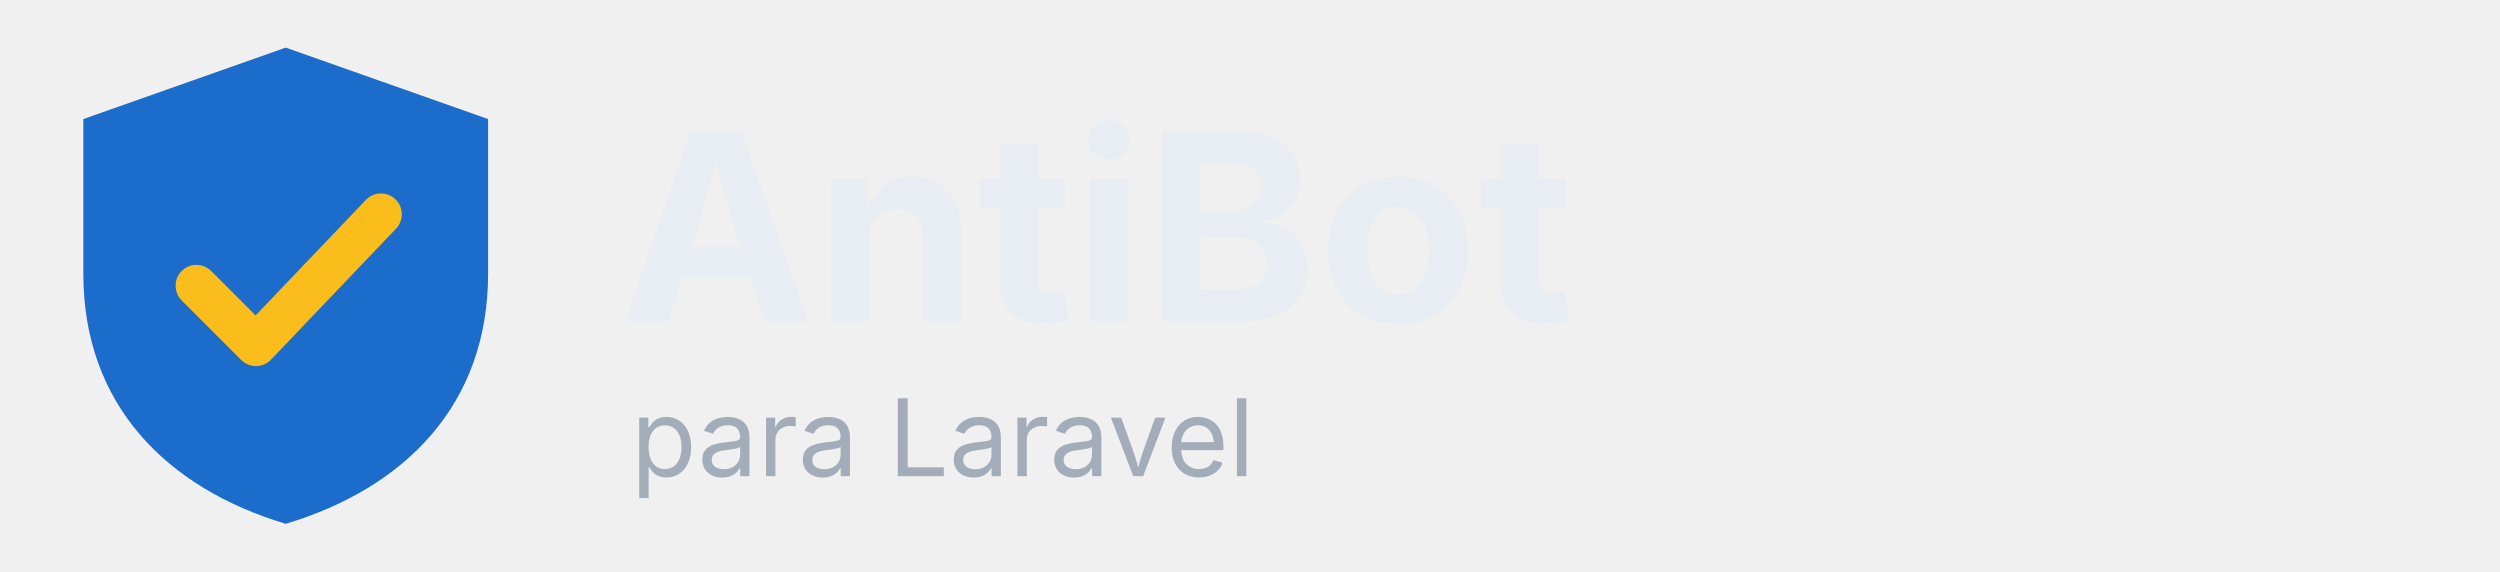
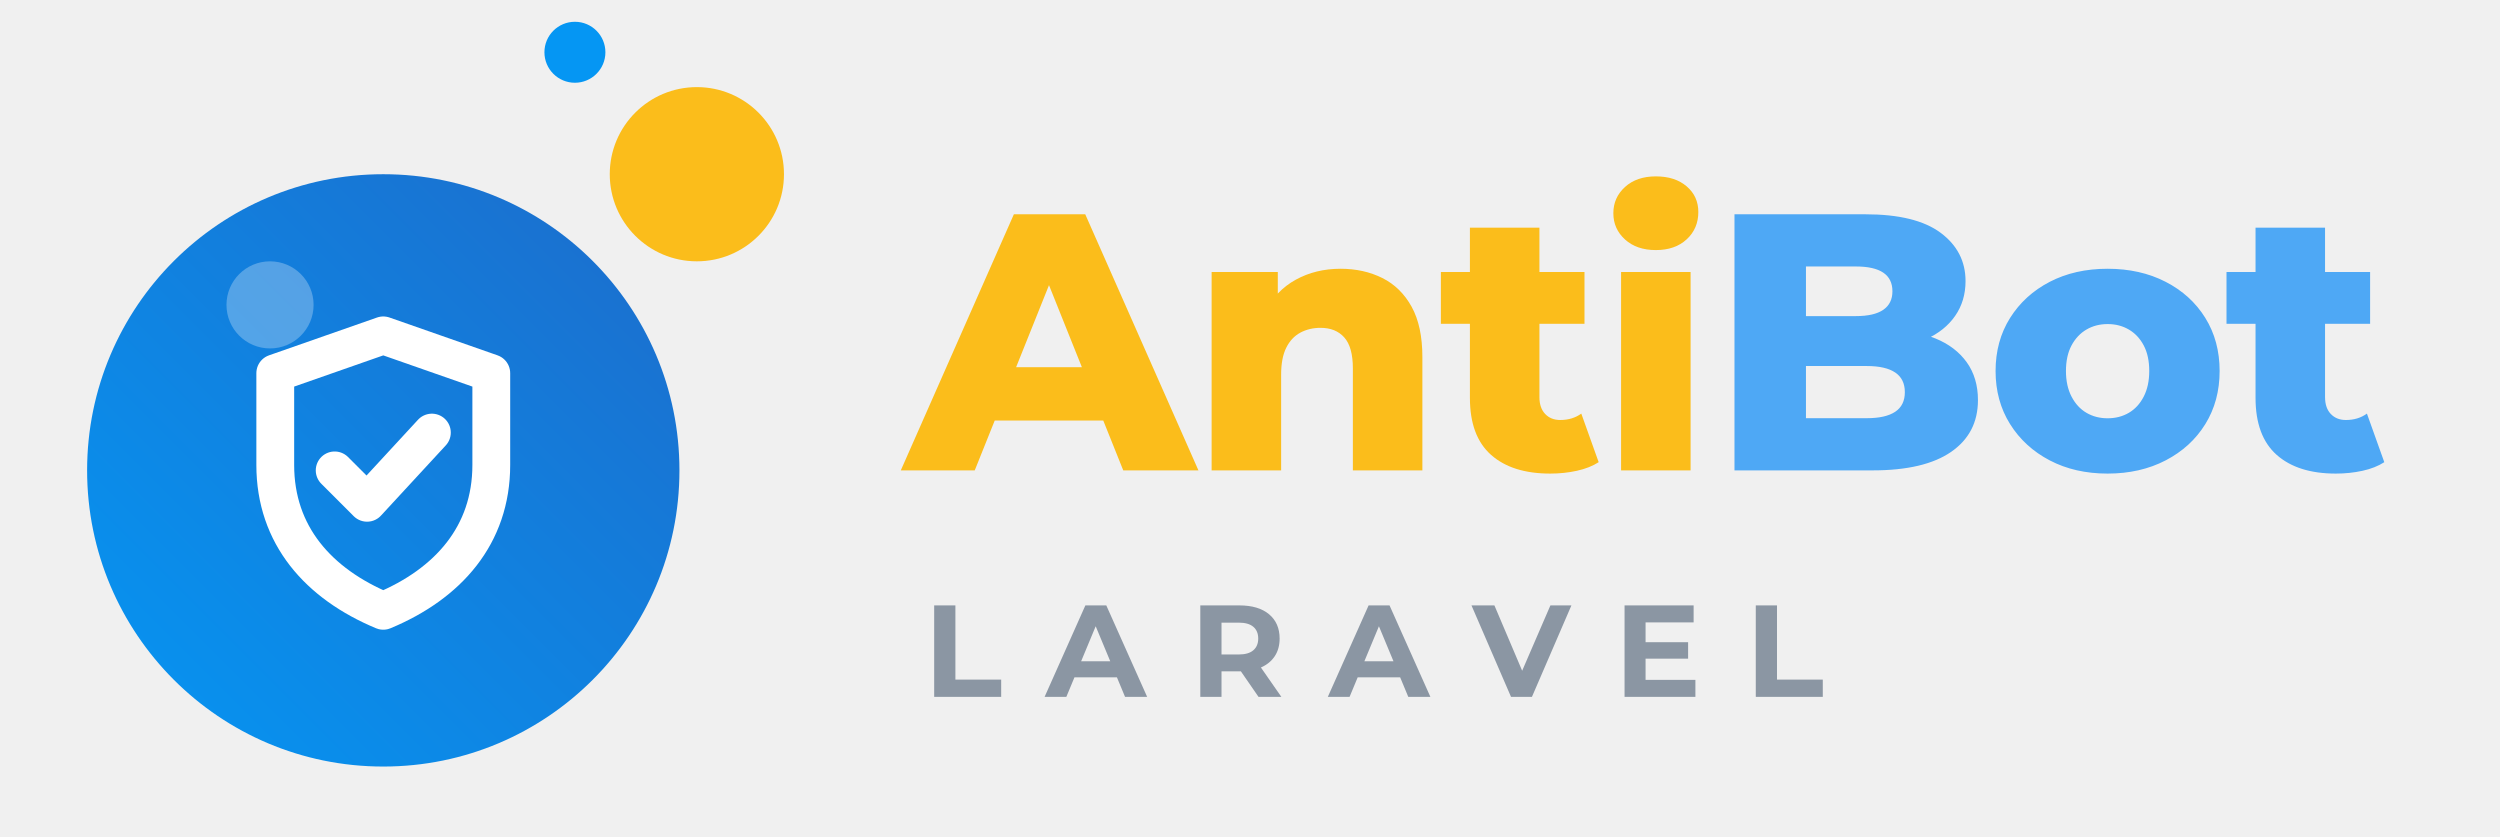
- <svg xmlns="http://www.w3.org/2000/svg" width="420" height="96" viewBox="0 0 420 96" role="img" aria-labelledby="titulo">
-   <path d="M48 8 82 20v26c0 22-14 36-34 42C28 82 14 68 14 46V20Z" fill="#1c6ccc" />
-   <path d="m33 48 10 10 21-22" fill="none" stroke="#fbbd1b" stroke-width="7" stroke-linecap="round" stroke-linejoin="round" />
-   <text x="104" y="54" font-family="Inter, Segoe UI, Helvetica, Arial, sans-serif" font-size="44" font-weight="700" fill="#e8edf3">AntiBot</text>
-   <text x="106" y="80" font-family="Inter, Segoe UI, Helvetica, Arial, sans-serif" font-size="18" fill="#a3adba">para Laravel</text>
+ <svg xmlns="http://www.w3.org/2000/svg" width="287" height="96" viewBox="0 0 287 96" role="img" aria-labelledby="titulo">
+   <defs>
+     <linearGradient id="burbuja" x1="0" y1="1" x2="1" y2="0">
+       <stop offset="0" stop-color="#0596f3" />
+       <stop offset="1" stop-color="#1d6ccb" />
+     </linearGradient>
+   </defs>
+   <circle cx="44" cy="54" r="34" fill="url(#burbuja)" />
+   <circle cx="31" cy="35" r="5" fill="#ffffff" fill-opacity=".28" />
+   <circle cx="80" cy="20" r="10" fill="#fbbd1b" />
+   <circle cx="66" cy="6" r="3.5" fill="#0596f3" />
+   <g transform="translate(14.24 24.24) scale(0.62)">
+     <path d="M48 23 68 30v17c0 13-8 22-20 27-12-5-20-14-20-27V30Z" fill="none" stroke="#ffffff" stroke-width="7" stroke-linecap="round" stroke-linejoin="round" />
+     <path d="m39 48 6 6 12-13" fill="none" stroke="#ffffff" stroke-width="7" stroke-linecap="round" stroke-linejoin="round" />
+   </g>
+   <path d="M103.411 54.0 116.393 24.6H124.586L137.581 54.0H128.949L118.793 28.665H122.057L111.9 54.0ZM110.507 48.276 112.649 42.153H127.007L129.162 48.276Z M139.094 54.0V31.222H146.691V37.707L145.21 35.801Q146.489 33.353 148.765 32.104Q151.041 30.854 153.894 30.854Q156.566 30.854 158.695 31.918Q160.824 32.983 162.057 35.218Q163.289 37.453 163.289 40.987V54.0H155.309V42.286Q155.309 39.845 154.325 38.74Q153.341 37.635 151.596 37.635Q150.317 37.635 149.283 38.186Q148.249 38.738 147.662 39.916Q147.074 41.093 147.074 43.01V54.0Z M177.963 54.368Q173.595 54.368 171.17 52.216Q168.746 50.064 168.746 45.683V26.134H176.726V45.585Q176.726 46.831 177.384 47.523Q178.042 48.216 179.117 48.216Q180.518 48.216 181.533 47.481L183.527 53.059Q182.487 53.728 181.019 54.048Q179.552 54.368 177.963 54.368ZM165.413 37.174V31.222H181.899V37.174Z M186.1 54.0V31.222H194.08V54.0ZM190.09 28.709Q187.89 28.709 186.551 27.492Q185.212 26.276 185.212 24.478Q185.212 22.681 186.551 21.464Q187.89 20.248 190.09 20.248Q192.29 20.248 193.629 21.393Q194.968 22.539 194.968 24.336Q194.968 26.234 193.636 27.471Q192.303 28.709 190.09 28.709Z" fill="#fbbd1b" />
+   <path d="M199.118 54.0V24.6H214.136Q219.939 24.6 222.791 26.73Q225.644 28.861 225.644 32.273Q225.644 34.538 224.457 36.255Q223.27 37.972 221.107 38.941Q218.944 39.91 215.956 39.91L216.77 37.915Q219.875 37.915 222.185 38.855Q224.495 39.795 225.782 41.59Q227.069 43.384 227.069 45.933Q227.069 49.742 223.996 51.871Q220.922 54.0 214.976 54.0ZM207.324 48.008H214.318Q216.464 48.008 217.57 47.271Q218.676 46.533 218.676 45.021Q218.676 43.509 217.57 42.764Q216.464 42.02 214.318 42.02H206.744V36.289H213.052Q215.149 36.289 216.2 35.566Q217.251 34.842 217.251 33.44Q217.251 32.009 216.2 31.301Q215.149 30.592 213.052 30.592H207.324Z M241.952 54.368Q238.208 54.368 235.313 52.854Q232.418 51.341 230.755 48.683Q229.092 46.025 229.092 42.594Q229.092 39.149 230.757 36.5Q232.423 33.85 235.313 32.352Q238.203 30.854 241.952 30.854Q245.702 30.854 248.613 32.351Q251.525 33.849 253.169 36.497Q254.813 39.145 254.813 42.594Q254.813 46.03 253.171 48.686Q251.528 51.341 248.612 52.854Q245.696 54.368 241.952 54.368ZM241.952 48.019Q243.315 48.019 244.39 47.391Q245.464 46.763 246.099 45.532Q246.733 44.301 246.733 42.595Q246.733 40.85 246.099 39.654Q245.464 38.459 244.39 37.831Q243.315 37.203 241.959 37.203Q240.603 37.203 239.528 37.831Q238.453 38.459 237.813 39.654Q237.172 40.85 237.172 42.595Q237.172 44.301 237.813 45.532Q238.453 46.763 239.527 47.391Q240.601 48.019 241.952 48.019Z M268.153 54.368Q263.785 54.368 261.36 52.216Q258.936 50.064 258.936 45.683V26.134H266.916V45.585Q266.916 46.831 267.574 47.523Q268.232 48.216 269.307 48.216Q270.708 48.216 271.723 47.481L273.717 53.059Q272.677 53.728 271.209 54.048Q269.742 54.368 268.153 54.368ZM255.603 37.174V31.222H272.089V37.174Z" fill="#4ea8f5" />
+   <path d="M107.244 80.0V69.5H109.68V78.015H114.936V80.0Z M119.92 80.0 124.6 69.5H127.003L131.693 80.0H129.155L125.304 70.736H126.267L122.416 80.0ZM122.27 77.754 122.907 75.91H128.316L128.963 77.754Z M137.794 80.0V69.5H142.274Q144.472 69.5 145.686 70.515Q146.901 71.53 146.901 73.306Q146.901 74.476 146.348 75.322Q145.794 76.168 144.772 76.619Q143.749 77.07 142.333 77.07H139.144L140.23 76.014V80.0ZM144.477 80.0 141.843 76.184H144.444L147.099 80.0ZM140.23 76.277 139.144 75.134H142.208Q143.323 75.134 143.884 74.65Q144.444 74.166 144.444 73.306Q144.444 72.437 143.884 71.958Q143.323 71.479 142.208 71.479H139.144L140.23 70.326Z M152.435 80.0 157.115 69.5H159.518L164.208 80.0H161.67L157.819 70.736H158.782L154.931 80.0ZM154.785 77.754 155.422 75.91H160.831L161.478 77.754Z M173.464 80.0 168.925 69.5H171.558L175.508 78.799H173.967L177.986 69.5H180.398L175.867 80.0Z M186.499 80.0V69.5H194.428V71.455H188.911V78.045H194.632V80.0ZM188.735 75.615V73.726H193.795V75.615Z M201.564 80.0V69.5H204V78.015H209.256V80.0Z" fill="#8b96a3" />
</svg>
